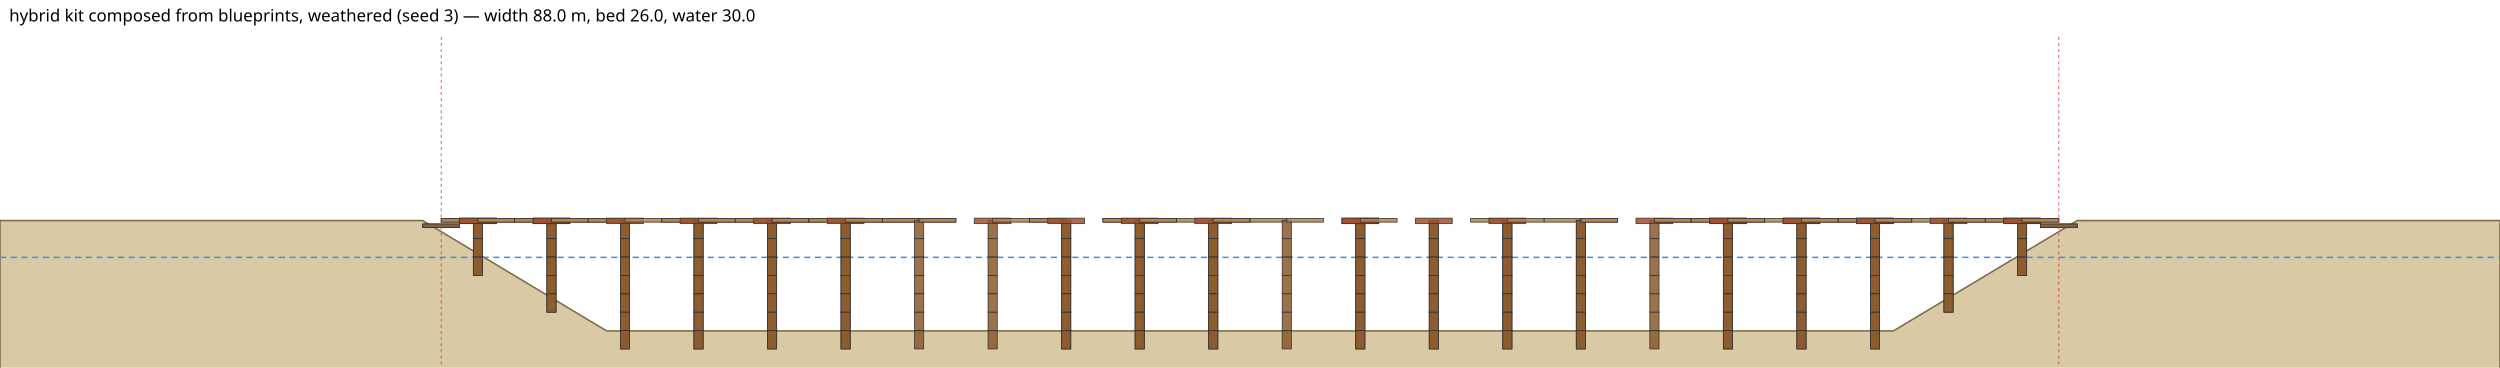
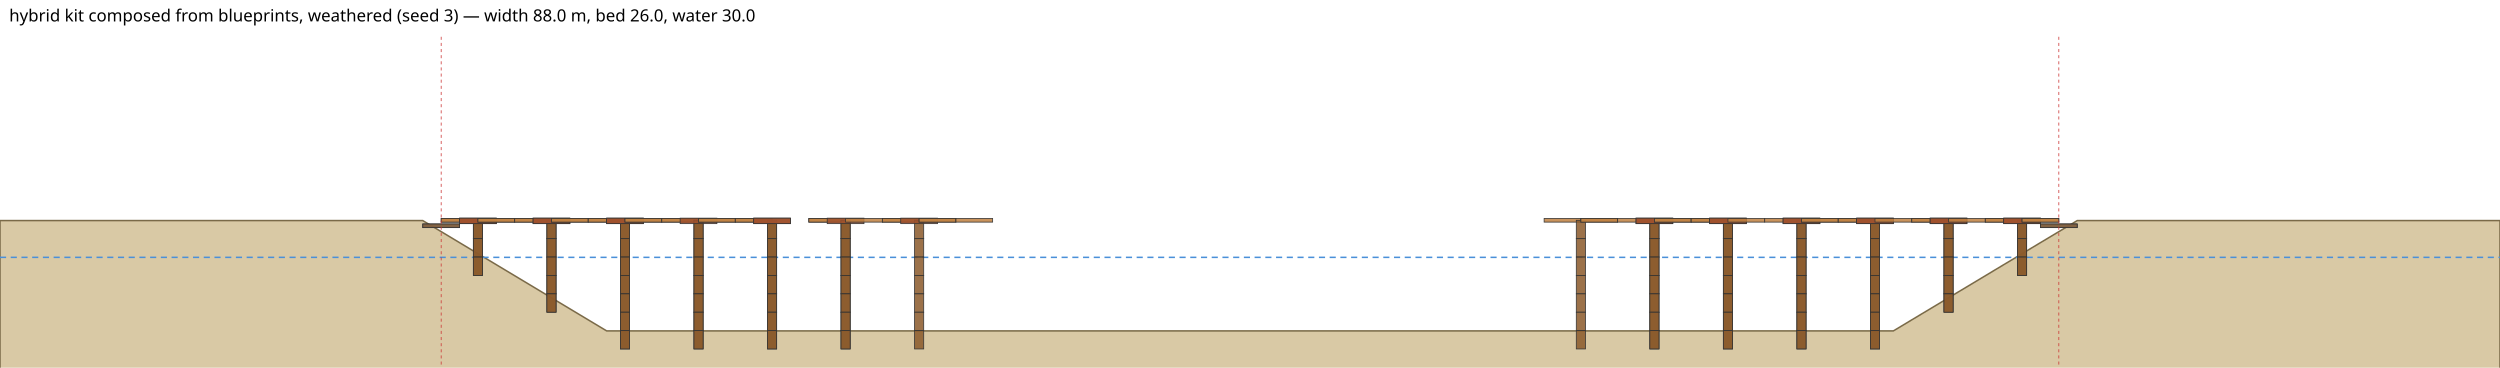
<svg xmlns="http://www.w3.org/2000/svg" width="1632.0" height="240.0" viewBox="0 0 1632.0 240.0" font-family="sans-serif" font-size="11">
  <rect width="100%" height="100%" fill="white" />
  <text x="6" y="14">hybrid kit composed from blueprints, weathered (seed 3) — width 88.0 m, bed 26.0, water 30.0</text>
  <g transform="translate(0,24)">
    <polyline fill="#d9c9a5" stroke="#7a6a48" points="0.0,216.0 0.0,120.0 6.0,120.0 12.0,120.0 18.0,120.0 24.0,120.0 30.0,120.0 36.0,120.0 42.0,120.0 48.0,120.0 54.0,120.0 60.0,120.0 66.0,120.0 72.0,120.0 78.0,120.0 84.0,120.0 90.0,120.0 96.0,120.0 102.0,120.0 108.0,120.0 114.0,120.0 120.0,120.0 126.0,120.0 132.0,120.0 138.0,120.0 144.0,120.0 150.0,120.0 156.0,120.0 162.0,120.0 168.0,120.0 174.0,120.0 180.0,120.0 186.0,120.0 192.0,120.0 198.0,120.0 204.0,120.0 210.0,120.0 216.0,120.0 222.0,120.0 228.0,120.0 234.0,120.0 240.0,120.0 246.0,120.0 252.0,120.0 258.0,120.0 264.0,120.0 270.0,120.0 276.0,120.0 282.0,123.6 288.0,127.2 294.0,130.8 300.0,134.4 306.0,138.0 312.0,141.6 318.0,145.2 324.0,148.8 330.0,152.4 336.0,156.0 342.0,159.6 348.0,163.2 354.0,166.8 360.0,170.4 366.0,174.0 372.0,177.6 378.0,181.2 384.0,184.8 390.0,188.4 396.0,192.0 402.0,192.0 408.0,192.0 414.0,192.0 420.0,192.0 426.0,192.0 432.0,192.0 438.0,192.0 444.0,192.0 450.0,192.0 456.0,192.0 462.0,192.0 468.0,192.0 474.0,192.0 480.0,192.0 486.0,192.0 492.0,192.0 498.0,192.0 504.0,192.0 510.0,192.0 516.0,192.0 522.0,192.0 528.0,192.0 534.0,192.0 540.0,192.0 546.0,192.0 552.0,192.0 558.0,192.0 564.0,192.0 570.0,192.0 576.0,192.0 582.0,192.0 588.0,192.0 594.0,192.0 600.0,192.0 606.0,192.0 612.0,192.0 618.0,192.0 624.0,192.0 630.0,192.0 636.0,192.0 642.0,192.0 648.0,192.0 654.0,192.0 660.0,192.0 666.0,192.0 672.0,192.0 678.0,192.0 684.0,192.0 690.0,192.0 696.0,192.0 702.0,192.0 708.0,192.0 714.0,192.0 720.0,192.0 726.0,192.0 732.0,192.0 738.0,192.0 744.0,192.0 750.0,192.0 756.0,192.0 762.0,192.0 768.0,192.0 774.0,192.0 780.0,192.0 786.0,192.0 792.0,192.0 798.0,192.0 804.0,192.0 810.0,192.0 816.0,192.0 822.0,192.0 828.0,192.0 834.0,192.0 840.0,192.0 846.0,192.0 852.0,192.0 858.0,192.0 864.0,192.0 870.0,192.0 876.0,192.0 882.0,192.0 888.0,192.0 894.0,192.0 900.0,192.0 906.0,192.0 912.0,192.0 918.0,192.0 924.0,192.0 930.0,192.0 936.0,192.0 942.0,192.0 948.0,192.0 954.0,192.0 960.0,192.0 966.0,192.0 972.0,192.0 978.0,192.0 984.0,192.0 990.0,192.0 996.0,192.0 1002.0,192.0 1008.0,192.0 1014.0,192.0 1020.0,192.0 1026.0,192.0 1032.0,192.0 1038.0,192.0 1044.0,192.0 1050.0,192.0 1056.0,192.0 1062.0,192.0 1068.0,192.0 1074.0,192.0 1080.0,192.0 1086.0,192.0 1092.0,192.0 1098.0,192.0 1104.0,192.0 1110.0,192.0 1116.0,192.0 1122.0,192.0 1128.0,192.0 1134.0,192.0 1140.0,192.0 1146.0,192.0 1152.0,192.0 1158.0,192.0 1164.0,192.0 1170.0,192.0 1176.0,192.0 1182.0,192.0 1188.0,192.0 1194.0,192.0 1200.0,192.0 1206.0,192.0 1212.0,192.0 1218.0,192.0 1224.0,192.0 1230.0,192.0 1236.0,192.0 1242.0,188.4 1248.0,184.8 1254.0,181.2 1260.0,177.6 1266.0,174.0 1272.0,170.4 1278.0,166.8 1284.0,163.2 1290.0,159.6 1296.0,156.0 1302.0,152.4 1308.0,148.8 1314.0,145.2 1320.0,141.6 1326.0,138.0 1332.0,134.4 1338.0,130.8 1344.0,127.2 1350.0,123.6 1356.0,120.0 1362.0,120.0 1368.0,120.0 1374.0,120.0 1380.0,120.0 1386.0,120.0 1392.0,120.0 1398.0,120.0 1404.0,120.0 1410.0,120.0 1416.0,120.0 1422.0,120.0 1428.0,120.0 1434.0,120.0 1440.0,120.0 1446.0,120.0 1452.0,120.0 1458.0,120.0 1464.0,120.0 1470.0,120.0 1476.0,120.0 1482.0,120.0 1488.0,120.0 1494.0,120.0 1500.0,120.0 1506.0,120.0 1512.0,120.0 1518.0,120.0 1524.0,120.0 1530.0,120.0 1536.0,120.0 1542.0,120.0 1548.0,120.0 1554.0,120.0 1560.0,120.0 1566.0,120.0 1572.0,120.0 1578.0,120.0 1584.0,120.0 1590.0,120.0 1596.0,120.0 1602.0,120.0 1608.0,120.0 1614.0,120.0 1620.0,120.0 1626.0,120.0 1632.0,120.0 1632.0,216.0" />
    <line x1="0" y1="144.0" x2="1632.0" y2="144.0" stroke="#4a90d9" stroke-dasharray="4 3" />
    <rect x="276.0" y="122.2" width="24.0" height="2.4" fill="#806040" fill-opacity="0.85" stroke="#333" stroke-width="0.5" />
    <rect x="276.0" y="122.2" width="24.0" height="2.4" fill="#806040" fill-opacity="0.85" stroke="#333" stroke-width="0.5" />
    <rect x="288.0" y="118.6" width="24.0" height="2.4" fill="#c08040" fill-opacity="0.85" stroke="#333" stroke-width="0.5" />
    <rect x="288.0" y="118.6" width="24.0" height="2.4" fill="#c08040" fill-opacity="0.85" stroke="#333" stroke-width="0.5" />
    <rect x="309.0" y="119.8" width="6.0" height="12.0" fill="#8b5a2b" fill-opacity="0.85" stroke="#333" stroke-width="0.5" />
    <rect x="309.0" y="131.8" width="6.0" height="12.0" fill="#8b5a2b" fill-opacity="0.85" stroke="#333" stroke-width="0.5" />
    <rect x="309.0" y="143.8" width="6.0" height="12.0" fill="#8b5a2b" fill-opacity="0.85" stroke="#333" stroke-width="0.5" />
    <rect x="309.0" y="119.8" width="6.0" height="12.0" fill="#8b5a2b" fill-opacity="0.85" stroke="#333" stroke-width="0.5" />
    <rect x="309.0" y="131.8" width="6.0" height="12.0" fill="#8b5a2b" fill-opacity="0.85" stroke="#333" stroke-width="0.5" />
    <rect x="309.0" y="143.8" width="6.0" height="12.0" fill="#8b5a2b" fill-opacity="0.85" stroke="#333" stroke-width="0.5" />
    <rect x="300.0" y="118.4" width="24.0" height="3.6" fill="#a0522d" fill-opacity="0.85" stroke="#333" stroke-width="0.5" />
    <rect x="300.0" y="118.4" width="24.0" height="3.6" fill="#a0522d" fill-opacity="0.85" stroke="#333" stroke-width="0.5" />
    <rect x="312.0" y="118.6" width="24.0" height="2.4" fill="#c08040" fill-opacity="0.85" stroke="#333" stroke-width="0.5" />
    <rect x="312.0" y="118.6" width="24.0" height="2.4" fill="#c08040" fill-opacity="0.85" stroke="#333" stroke-width="0.5" />
    <rect x="336.0" y="118.6" width="24.0" height="2.4" fill="#c08040" fill-opacity="0.85" stroke="#333" stroke-width="0.5" />
    <rect x="336.0" y="118.6" width="24.0" height="2.4" fill="#c08040" fill-opacity="0.85" stroke="#333" stroke-width="0.5" />
    <rect x="357.0" y="119.8" width="6.0" height="12.0" fill="#8b5a2b" fill-opacity="0.85" stroke="#333" stroke-width="0.5" />
    <rect x="357.0" y="131.8" width="6.0" height="12.0" fill="#8b5a2b" fill-opacity="0.85" stroke="#333" stroke-width="0.5" />
    <rect x="357.0" y="143.8" width="6.0" height="12.0" fill="#8b5a2b" fill-opacity="0.85" stroke="#333" stroke-width="0.5" />
    <rect x="357.0" y="155.8" width="6.0" height="12.0" fill="#8b5a2b" fill-opacity="0.85" stroke="#333" stroke-width="0.5" />
    <rect x="357.0" y="167.8" width="6.0" height="12.0" fill="#8b5a2b" fill-opacity="0.85" stroke="#333" stroke-width="0.5" />
    <rect x="357.0" y="119.8" width="6.0" height="12.0" fill="#8b5a2b" fill-opacity="0.85" stroke="#333" stroke-width="0.5" />
    <rect x="357.0" y="131.8" width="6.0" height="12.0" fill="#8b5a2b" fill-opacity="0.85" stroke="#333" stroke-width="0.5" />
    <rect x="357.0" y="143.8" width="6.0" height="12.0" fill="#8b5a2b" fill-opacity="0.85" stroke="#333" stroke-width="0.5" />
    <rect x="357.0" y="155.8" width="6.0" height="12.0" fill="#8b5a2b" fill-opacity="0.85" stroke="#333" stroke-width="0.5" />
    <rect x="357.0" y="167.8" width="6.0" height="12.0" fill="#8b5a2b" fill-opacity="0.85" stroke="#333" stroke-width="0.5" />
    <rect x="348.0" y="118.4" width="24.0" height="3.6" fill="#a0522d" fill-opacity="0.85" stroke="#333" stroke-width="0.5" />
    <rect x="348.0" y="118.4" width="24.0" height="3.6" fill="#a0522d" fill-opacity="0.85" stroke="#333" stroke-width="0.5" />
    <rect x="360.0" y="118.6" width="24.0" height="2.4" fill="#c08040" fill-opacity="0.85" stroke="#333" stroke-width="0.5" />
    <rect x="360.0" y="118.6" width="24.0" height="2.4" fill="#c08040" fill-opacity="0.85" stroke="#333" stroke-width="0.5" />
    <rect x="384.0" y="118.6" width="24.0" height="2.4" fill="#c08040" fill-opacity="0.85" stroke="#333" stroke-width="0.5" />
    <rect x="384.0" y="118.6" width="24.0" height="2.4" fill="#c08040" fill-opacity="0.85" stroke="#333" stroke-width="0.5" />
    <rect x="405.0" y="119.8" width="6.0" height="12.0" fill="#8b5a2b" fill-opacity="0.85" stroke="#333" stroke-width="0.5" />
    <rect x="405.0" y="131.8" width="6.0" height="12.0" fill="#8b5a2b" fill-opacity="0.85" stroke="#333" stroke-width="0.5" />
    <rect x="405.0" y="143.8" width="6.0" height="12.0" fill="#8b5a2b" fill-opacity="0.85" stroke="#333" stroke-width="0.5" />
    <rect x="405.0" y="155.8" width="6.0" height="12.0" fill="#8b5a2b" fill-opacity="0.85" stroke="#333" stroke-width="0.5" />
    <rect x="405.0" y="167.8" width="6.0" height="12.0" fill="#8b5a2b" fill-opacity="0.85" stroke="#333" stroke-width="0.5" />
    <rect x="405.0" y="179.8" width="6.0" height="12.0" fill="#8b5a2b" fill-opacity="0.85" stroke="#333" stroke-width="0.5" />
    <rect x="405.0" y="191.8" width="6.0" height="12.0" fill="#8b5a2b" fill-opacity="0.85" stroke="#333" stroke-width="0.5" />
    <rect x="405.0" y="119.8" width="6.0" height="12.0" fill="#8b5a2b" fill-opacity="0.85" stroke="#333" stroke-width="0.5" />
    <rect x="405.0" y="131.8" width="6.0" height="12.0" fill="#8b5a2b" fill-opacity="0.85" stroke="#333" stroke-width="0.5" />
    <rect x="405.0" y="143.8" width="6.0" height="12.0" fill="#8b5a2b" fill-opacity="0.85" stroke="#333" stroke-width="0.5" />
    <rect x="405.0" y="155.8" width="6.0" height="12.0" fill="#8b5a2b" fill-opacity="0.85" stroke="#333" stroke-width="0.5" />
    <rect x="405.0" y="167.8" width="6.0" height="12.0" fill="#8b5a2b" fill-opacity="0.85" stroke="#333" stroke-width="0.5" />
    <rect x="405.0" y="179.8" width="6.0" height="12.0" fill="#8b5a2b" fill-opacity="0.85" stroke="#333" stroke-width="0.5" />
    <rect x="405.0" y="191.8" width="6.0" height="12.0" fill="#8b5a2b" fill-opacity="0.85" stroke="#333" stroke-width="0.5" />
    <rect x="396.0" y="118.4" width="24.0" height="3.6" fill="#a0522d" fill-opacity="0.85" stroke="#333" stroke-width="0.5" />
+     <rect x="396.0" y="118.4" width="24.0" height="3.6" fill="#a0522d" fill-opacity="0.85" stroke="#333" stroke-width="0.5" />
+     <rect x="408.0" y="118.6" width="24.0" height="2.4" fill="#c08040" fill-opacity="0.85" stroke="#333" stroke-width="0.5" />
    <rect x="408.0" y="118.6" width="24.0" height="2.4" fill="#c08040" fill-opacity="0.85" stroke="#333" stroke-width="0.5" />
    <rect x="432.0" y="118.6" width="24.0" height="2.4" fill="#c08040" fill-opacity="0.85" stroke="#333" stroke-width="0.5" />
    <rect x="432.0" y="118.6" width="24.0" height="2.4" fill="#c08040" fill-opacity="0.85" stroke="#333" stroke-width="0.5" />
    <rect x="453.0" y="119.8" width="6.0" height="12.0" fill="#8b5a2b" fill-opacity="0.85" stroke="#333" stroke-width="0.5" />
    <rect x="453.0" y="131.8" width="6.0" height="12.0" fill="#8b5a2b" fill-opacity="0.85" stroke="#333" stroke-width="0.5" />
    <rect x="453.0" y="143.8" width="6.0" height="12.0" fill="#8b5a2b" fill-opacity="0.85" stroke="#333" stroke-width="0.5" />
    <rect x="453.0" y="155.8" width="6.0" height="12.0" fill="#8b5a2b" fill-opacity="0.85" stroke="#333" stroke-width="0.5" />
    <rect x="453.0" y="167.8" width="6.0" height="12.0" fill="#8b5a2b" fill-opacity="0.85" stroke="#333" stroke-width="0.5" />
    <rect x="453.0" y="179.8" width="6.0" height="12.0" fill="#8b5a2b" fill-opacity="0.85" stroke="#333" stroke-width="0.5" />
    <rect x="453.0" y="191.8" width="6.0" height="12.0" fill="#8b5a2b" fill-opacity="0.85" stroke="#333" stroke-width="0.5" />
    <rect x="453.0" y="119.8" width="6.0" height="12.0" fill="#8b5a2b" fill-opacity="0.85" stroke="#333" stroke-width="0.5" />
    <rect x="453.0" y="131.8" width="6.0" height="12.0" fill="#8b5a2b" fill-opacity="0.85" stroke="#333" stroke-width="0.5" />
    <rect x="453.0" y="143.8" width="6.0" height="12.0" fill="#8b5a2b" fill-opacity="0.85" stroke="#333" stroke-width="0.5" />
    <rect x="453.0" y="155.8" width="6.0" height="12.0" fill="#8b5a2b" fill-opacity="0.85" stroke="#333" stroke-width="0.5" />
    <rect x="453.0" y="167.8" width="6.0" height="12.0" fill="#8b5a2b" fill-opacity="0.85" stroke="#333" stroke-width="0.5" />
    <rect x="453.0" y="179.8" width="6.0" height="12.0" fill="#8b5a2b" fill-opacity="0.85" stroke="#333" stroke-width="0.5" />
    <rect x="453.0" y="191.8" width="6.0" height="12.0" fill="#8b5a2b" fill-opacity="0.85" stroke="#333" stroke-width="0.5" />
    <rect x="444.0" y="118.4" width="24.0" height="3.6" fill="#a0522d" fill-opacity="0.85" stroke="#333" stroke-width="0.5" />
    <rect x="456.0" y="118.6" width="24.0" height="2.4" fill="#c08040" fill-opacity="0.85" stroke="#333" stroke-width="0.5" />
    <rect x="456.0" y="118.6" width="24.0" height="2.4" fill="#c08040" fill-opacity="0.85" stroke="#333" stroke-width="0.5" />
    <rect x="480.0" y="118.6" width="24.0" height="2.4" fill="#c08040" fill-opacity="0.85" stroke="#333" stroke-width="0.5" />
    <rect x="480.0" y="118.6" width="24.0" height="2.4" fill="#c08040" fill-opacity="0.85" stroke="#333" stroke-width="0.5" />
    <rect x="501.0" y="119.8" width="6.0" height="12.0" fill="#8b5a2b" fill-opacity="0.85" stroke="#333" stroke-width="0.5" />
    <rect x="501.0" y="131.8" width="6.0" height="12.0" fill="#8b5a2b" fill-opacity="0.85" stroke="#333" stroke-width="0.5" />
    <rect x="501.0" y="143.8" width="6.0" height="12.0" fill="#8b5a2b" fill-opacity="0.85" stroke="#333" stroke-width="0.5" />
    <rect x="501.0" y="155.8" width="6.0" height="12.0" fill="#8b5a2b" fill-opacity="0.85" stroke="#333" stroke-width="0.5" />
    <rect x="501.0" y="167.8" width="6.0" height="12.0" fill="#8b5a2b" fill-opacity="0.85" stroke="#333" stroke-width="0.5" />
    <rect x="501.0" y="179.8" width="6.0" height="12.0" fill="#8b5a2b" fill-opacity="0.85" stroke="#333" stroke-width="0.5" />
    <rect x="501.0" y="191.8" width="6.0" height="12.0" fill="#8b5a2b" fill-opacity="0.85" stroke="#333" stroke-width="0.5" />
    <rect x="501.0" y="119.8" width="6.0" height="12.0" fill="#8b5a2b" fill-opacity="0.85" stroke="#333" stroke-width="0.5" />
    <rect x="501.0" y="131.8" width="6.0" height="12.0" fill="#8b5a2b" fill-opacity="0.85" stroke="#333" stroke-width="0.5" />
    <rect x="501.0" y="143.8" width="6.0" height="12.0" fill="#8b5a2b" fill-opacity="0.85" stroke="#333" stroke-width="0.5" />
    <rect x="501.0" y="155.8" width="6.0" height="12.0" fill="#8b5a2b" fill-opacity="0.85" stroke="#333" stroke-width="0.5" />
    <rect x="501.0" y="167.8" width="6.0" height="12.0" fill="#8b5a2b" fill-opacity="0.85" stroke="#333" stroke-width="0.5" />
    <rect x="501.0" y="179.8" width="6.0" height="12.0" fill="#8b5a2b" fill-opacity="0.85" stroke="#333" stroke-width="0.5" />
    <rect x="501.0" y="191.8" width="6.0" height="12.0" fill="#8b5a2b" fill-opacity="0.85" stroke="#333" stroke-width="0.5" />
    <rect x="492.0" y="118.4" width="24.0" height="3.6" fill="#a0522d" fill-opacity="0.85" stroke="#333" stroke-width="0.5" />
-     <rect x="504.0" y="118.6" width="24.0" height="2.4" fill="#c08040" fill-opacity="0.85" stroke="#333" stroke-width="0.5" />
-     <rect x="504.0" y="118.6" width="24.0" height="2.4" fill="#c08040" fill-opacity="0.85" stroke="#333" stroke-width="0.5" />
+     <rect x="492.0" y="118.4" width="24.0" height="3.6" fill="#a0522d" fill-opacity="0.85" stroke="#333" stroke-width="0.5" />
    <rect x="528.0" y="118.6" width="24.0" height="2.4" fill="#c08040" fill-opacity="0.85" stroke="#333" stroke-width="0.5" />
    <rect x="528.0" y="118.6" width="24.0" height="2.4" fill="#c08040" fill-opacity="0.85" stroke="#333" stroke-width="0.5" />
    <rect x="549.0" y="119.8" width="6.0" height="12.0" fill="#8b5a2b" fill-opacity="0.85" stroke="#333" stroke-width="0.5" />
    <rect x="549.0" y="131.8" width="6.0" height="12.0" fill="#8b5a2b" fill-opacity="0.85" stroke="#333" stroke-width="0.5" />
    <rect x="549.0" y="143.8" width="6.0" height="12.0" fill="#8b5a2b" fill-opacity="0.85" stroke="#333" stroke-width="0.5" />
    <rect x="549.0" y="155.8" width="6.0" height="12.0" fill="#8b5a2b" fill-opacity="0.85" stroke="#333" stroke-width="0.5" />
    <rect x="549.0" y="167.8" width="6.0" height="12.0" fill="#8b5a2b" fill-opacity="0.85" stroke="#333" stroke-width="0.5" />
    <rect x="549.0" y="179.8" width="6.0" height="12.0" fill="#8b5a2b" fill-opacity="0.85" stroke="#333" stroke-width="0.5" />
    <rect x="549.0" y="191.8" width="6.0" height="12.0" fill="#8b5a2b" fill-opacity="0.85" stroke="#333" stroke-width="0.5" />
    <rect x="549.0" y="119.8" width="6.0" height="12.0" fill="#8b5a2b" fill-opacity="0.85" stroke="#333" stroke-width="0.5" />
    <rect x="549.0" y="131.8" width="6.0" height="12.0" fill="#8b5a2b" fill-opacity="0.85" stroke="#333" stroke-width="0.5" />
    <rect x="549.0" y="143.8" width="6.0" height="12.0" fill="#8b5a2b" fill-opacity="0.85" stroke="#333" stroke-width="0.5" />
    <rect x="549.0" y="155.8" width="6.0" height="12.0" fill="#8b5a2b" fill-opacity="0.85" stroke="#333" stroke-width="0.5" />
    <rect x="549.0" y="167.8" width="6.0" height="12.0" fill="#8b5a2b" fill-opacity="0.85" stroke="#333" stroke-width="0.5" />
    <rect x="549.0" y="179.8" width="6.0" height="12.0" fill="#8b5a2b" fill-opacity="0.85" stroke="#333" stroke-width="0.5" />
    <rect x="549.0" y="191.8" width="6.0" height="12.0" fill="#8b5a2b" fill-opacity="0.85" stroke="#333" stroke-width="0.5" />
    <rect x="540.0" y="118.4" width="24.0" height="3.6" fill="#a0522d" fill-opacity="0.85" stroke="#333" stroke-width="0.5" />
    <rect x="552.0" y="118.6" width="24.0" height="2.4" fill="#c08040" fill-opacity="0.85" stroke="#333" stroke-width="0.5" />
-     <rect x="552.0" y="118.6" width="24.0" height="2.4" fill="#c08040" fill-opacity="0.85" stroke="#333" stroke-width="0.5" />
    <rect x="576.0" y="118.6" width="24.0" height="2.4" fill="#c08040" fill-opacity="0.85" stroke="#333" stroke-width="0.5" />
    <rect x="576.0" y="118.6" width="24.0" height="2.4" fill="#c08040" fill-opacity="0.85" stroke="#333" stroke-width="0.5" />
    <rect x="597.0" y="119.8" width="6.0" height="12.0" fill="#8b5a2b" fill-opacity="0.85" stroke="#333" stroke-width="0.5" />
    <rect x="597.0" y="131.8" width="6.0" height="12.0" fill="#8b5a2b" fill-opacity="0.85" stroke="#333" stroke-width="0.5" />
    <rect x="597.0" y="143.8" width="6.0" height="12.0" fill="#8b5a2b" fill-opacity="0.85" stroke="#333" stroke-width="0.5" />
    <rect x="597.0" y="155.8" width="6.0" height="12.0" fill="#8b5a2b" fill-opacity="0.85" stroke="#333" stroke-width="0.5" />
    <rect x="597.0" y="167.8" width="6.0" height="12.0" fill="#8b5a2b" fill-opacity="0.85" stroke="#333" stroke-width="0.5" />
    <rect x="597.0" y="179.8" width="6.0" height="12.0" fill="#8b5a2b" fill-opacity="0.85" stroke="#333" stroke-width="0.5" />
    <rect x="597.0" y="191.8" width="6.0" height="12.0" fill="#8b5a2b" fill-opacity="0.85" stroke="#333" stroke-width="0.5" />
+     <rect x="588.0" y="118.4" width="24.0" height="3.6" fill="#a0522d" fill-opacity="0.85" stroke="#333" stroke-width="0.5" />
    <rect x="600.0" y="118.6" width="24.0" height="2.4" fill="#c08040" fill-opacity="0.85" stroke="#333" stroke-width="0.5" />
    <rect x="600.0" y="118.6" width="24.0" height="2.4" fill="#c08040" fill-opacity="0.85" stroke="#333" stroke-width="0.5" />
-     <rect x="645.0" y="119.8" width="6.0" height="12.0" fill="#8b5a2b" fill-opacity="0.85" stroke="#333" stroke-width="0.5" />
-     <rect x="645.0" y="131.8" width="6.0" height="12.0" fill="#8b5a2b" fill-opacity="0.85" stroke="#333" stroke-width="0.5" />
-     <rect x="645.0" y="143.8" width="6.0" height="12.0" fill="#8b5a2b" fill-opacity="0.85" stroke="#333" stroke-width="0.5" />
-     <rect x="645.0" y="155.8" width="6.0" height="12.0" fill="#8b5a2b" fill-opacity="0.85" stroke="#333" stroke-width="0.5" />
-     <rect x="645.0" y="167.8" width="6.0" height="12.0" fill="#8b5a2b" fill-opacity="0.85" stroke="#333" stroke-width="0.5" />
-     <rect x="645.0" y="179.8" width="6.0" height="12.0" fill="#8b5a2b" fill-opacity="0.85" stroke="#333" stroke-width="0.5" />
-     <rect x="645.0" y="191.8" width="6.0" height="12.0" fill="#8b5a2b" fill-opacity="0.85" stroke="#333" stroke-width="0.5" />
-     <rect x="636.0" y="118.4" width="24.0" height="3.6" fill="#a0522d" fill-opacity="0.85" stroke="#333" stroke-width="0.5" />
-     <rect x="648.0" y="118.6" width="24.0" height="2.4" fill="#c08040" fill-opacity="0.85" stroke="#333" stroke-width="0.5" />
-     <rect x="672.0" y="118.6" width="24.0" height="2.4" fill="#c08040" fill-opacity="0.85" stroke="#333" stroke-width="0.5" />
-     <rect x="672.0" y="118.6" width="24.0" height="2.4" fill="#c08040" fill-opacity="0.85" stroke="#333" stroke-width="0.5" />
-     <rect x="693.0" y="119.8" width="6.0" height="12.0" fill="#8b5a2b" fill-opacity="0.85" stroke="#333" stroke-width="0.5" />
-     <rect x="693.0" y="131.8" width="6.0" height="12.0" fill="#8b5a2b" fill-opacity="0.85" stroke="#333" stroke-width="0.5" />
-     <rect x="693.0" y="143.8" width="6.0" height="12.0" fill="#8b5a2b" fill-opacity="0.85" stroke="#333" stroke-width="0.5" />
-     <rect x="693.0" y="155.8" width="6.0" height="12.0" fill="#8b5a2b" fill-opacity="0.85" stroke="#333" stroke-width="0.5" />
-     <rect x="693.0" y="167.8" width="6.0" height="12.0" fill="#8b5a2b" fill-opacity="0.85" stroke="#333" stroke-width="0.5" />
-     <rect x="693.0" y="179.8" width="6.0" height="12.0" fill="#8b5a2b" fill-opacity="0.85" stroke="#333" stroke-width="0.5" />
-     <rect x="693.0" y="191.8" width="6.0" height="12.0" fill="#8b5a2b" fill-opacity="0.85" stroke="#333" stroke-width="0.5" />
-     <rect x="693.0" y="119.8" width="6.0" height="12.0" fill="#8b5a2b" fill-opacity="0.85" stroke="#333" stroke-width="0.5" />
-     <rect x="693.0" y="131.8" width="6.0" height="12.0" fill="#8b5a2b" fill-opacity="0.85" stroke="#333" stroke-width="0.5" />
-     <rect x="693.0" y="143.8" width="6.0" height="12.0" fill="#8b5a2b" fill-opacity="0.85" stroke="#333" stroke-width="0.5" />
-     <rect x="693.0" y="155.8" width="6.0" height="12.0" fill="#8b5a2b" fill-opacity="0.85" stroke="#333" stroke-width="0.5" />
-     <rect x="693.0" y="167.8" width="6.0" height="12.0" fill="#8b5a2b" fill-opacity="0.85" stroke="#333" stroke-width="0.5" />
-     <rect x="693.0" y="179.8" width="6.0" height="12.0" fill="#8b5a2b" fill-opacity="0.85" stroke="#333" stroke-width="0.5" />
-     <rect x="693.0" y="191.8" width="6.0" height="12.0" fill="#8b5a2b" fill-opacity="0.85" stroke="#333" stroke-width="0.5" />
-     <rect x="684.0" y="118.4" width="24.0" height="3.6" fill="#a0522d" fill-opacity="0.85" stroke="#333" stroke-width="0.5" />
-     <rect x="720.0" y="118.6" width="24.0" height="2.4" fill="#c08040" fill-opacity="0.85" stroke="#333" stroke-width="0.5" />
-     <rect x="720.0" y="118.6" width="24.0" height="2.4" fill="#c08040" fill-opacity="0.85" stroke="#333" stroke-width="0.5" />
-     <rect x="741.0" y="119.8" width="6.0" height="12.0" fill="#8b5a2b" fill-opacity="0.85" stroke="#333" stroke-width="0.5" />
-     <rect x="741.0" y="131.8" width="6.0" height="12.0" fill="#8b5a2b" fill-opacity="0.85" stroke="#333" stroke-width="0.5" />
-     <rect x="741.0" y="143.8" width="6.0" height="12.0" fill="#8b5a2b" fill-opacity="0.85" stroke="#333" stroke-width="0.5" />
-     <rect x="741.0" y="155.8" width="6.0" height="12.0" fill="#8b5a2b" fill-opacity="0.85" stroke="#333" stroke-width="0.5" />
-     <rect x="741.0" y="167.8" width="6.0" height="12.0" fill="#8b5a2b" fill-opacity="0.85" stroke="#333" stroke-width="0.5" />
-     <rect x="741.0" y="179.8" width="6.0" height="12.0" fill="#8b5a2b" fill-opacity="0.85" stroke="#333" stroke-width="0.5" />
-     <rect x="741.0" y="191.8" width="6.0" height="12.0" fill="#8b5a2b" fill-opacity="0.85" stroke="#333" stroke-width="0.5" />
-     <rect x="741.0" y="119.8" width="6.0" height="12.0" fill="#8b5a2b" fill-opacity="0.85" stroke="#333" stroke-width="0.5" />
-     <rect x="741.0" y="131.8" width="6.0" height="12.0" fill="#8b5a2b" fill-opacity="0.85" stroke="#333" stroke-width="0.5" />
-     <rect x="741.0" y="143.8" width="6.0" height="12.0" fill="#8b5a2b" fill-opacity="0.85" stroke="#333" stroke-width="0.5" />
-     <rect x="741.0" y="155.8" width="6.0" height="12.0" fill="#8b5a2b" fill-opacity="0.85" stroke="#333" stroke-width="0.5" />
-     <rect x="741.0" y="167.8" width="6.0" height="12.0" fill="#8b5a2b" fill-opacity="0.85" stroke="#333" stroke-width="0.5" />
-     <rect x="741.0" y="179.8" width="6.0" height="12.0" fill="#8b5a2b" fill-opacity="0.85" stroke="#333" stroke-width="0.5" />
-     <rect x="741.0" y="191.8" width="6.0" height="12.0" fill="#8b5a2b" fill-opacity="0.85" stroke="#333" stroke-width="0.5" />
-     <rect x="732.0" y="118.4" width="24.0" height="3.6" fill="#a0522d" fill-opacity="0.85" stroke="#333" stroke-width="0.5" />
-     <rect x="744.0" y="118.6" width="24.0" height="2.4" fill="#c08040" fill-opacity="0.85" stroke="#333" stroke-width="0.5" />
-     <rect x="744.0" y="118.6" width="24.0" height="2.4" fill="#c08040" fill-opacity="0.85" stroke="#333" stroke-width="0.5" />
-     <rect x="768.0" y="118.6" width="24.0" height="2.4" fill="#c08040" fill-opacity="0.85" stroke="#333" stroke-width="0.5" />
-     <rect x="789.0" y="119.8" width="6.0" height="12.0" fill="#8b5a2b" fill-opacity="0.85" stroke="#333" stroke-width="0.5" />
-     <rect x="789.0" y="131.8" width="6.0" height="12.0" fill="#8b5a2b" fill-opacity="0.85" stroke="#333" stroke-width="0.5" />
-     <rect x="789.0" y="143.8" width="6.0" height="12.0" fill="#8b5a2b" fill-opacity="0.85" stroke="#333" stroke-width="0.5" />
-     <rect x="789.0" y="155.8" width="6.0" height="12.0" fill="#8b5a2b" fill-opacity="0.85" stroke="#333" stroke-width="0.5" />
-     <rect x="789.0" y="167.8" width="6.0" height="12.0" fill="#8b5a2b" fill-opacity="0.85" stroke="#333" stroke-width="0.5" />
-     <rect x="789.0" y="179.8" width="6.0" height="12.0" fill="#8b5a2b" fill-opacity="0.85" stroke="#333" stroke-width="0.5" />
-     <rect x="789.0" y="191.8" width="6.0" height="12.0" fill="#8b5a2b" fill-opacity="0.85" stroke="#333" stroke-width="0.5" />
-     <rect x="789.0" y="119.8" width="6.0" height="12.0" fill="#8b5a2b" fill-opacity="0.85" stroke="#333" stroke-width="0.5" />
-     <rect x="789.0" y="131.8" width="6.0" height="12.0" fill="#8b5a2b" fill-opacity="0.85" stroke="#333" stroke-width="0.5" />
-     <rect x="789.0" y="143.8" width="6.0" height="12.0" fill="#8b5a2b" fill-opacity="0.85" stroke="#333" stroke-width="0.5" />
-     <rect x="789.0" y="155.8" width="6.0" height="12.0" fill="#8b5a2b" fill-opacity="0.85" stroke="#333" stroke-width="0.5" />
-     <rect x="789.0" y="167.8" width="6.0" height="12.0" fill="#8b5a2b" fill-opacity="0.85" stroke="#333" stroke-width="0.5" />
-     <rect x="789.0" y="179.8" width="6.0" height="12.0" fill="#8b5a2b" fill-opacity="0.85" stroke="#333" stroke-width="0.5" />
-     <rect x="789.0" y="191.8" width="6.0" height="12.0" fill="#8b5a2b" fill-opacity="0.85" stroke="#333" stroke-width="0.5" />
-     <rect x="780.0" y="118.4" width="24.0" height="3.6" fill="#a0522d" fill-opacity="0.85" stroke="#333" stroke-width="0.5" />
-     <rect x="792.0" y="118.6" width="24.0" height="2.4" fill="#c08040" fill-opacity="0.85" stroke="#333" stroke-width="0.5" />
-     <rect x="792.0" y="118.6" width="24.0" height="2.4" fill="#c08040" fill-opacity="0.85" stroke="#333" stroke-width="0.5" />
-     <rect x="816.0" y="118.6" width="24.0" height="2.4" fill="#c08040" fill-opacity="0.85" stroke="#333" stroke-width="0.5" />
-     <rect x="837.0" y="119.8" width="6.0" height="12.0" fill="#8b5a2b" fill-opacity="0.85" stroke="#333" stroke-width="0.5" />
-     <rect x="837.0" y="131.8" width="6.0" height="12.0" fill="#8b5a2b" fill-opacity="0.85" stroke="#333" stroke-width="0.5" />
-     <rect x="837.0" y="143.8" width="6.0" height="12.0" fill="#8b5a2b" fill-opacity="0.85" stroke="#333" stroke-width="0.5" />
-     <rect x="837.0" y="155.8" width="6.0" height="12.0" fill="#8b5a2b" fill-opacity="0.85" stroke="#333" stroke-width="0.5" />
-     <rect x="837.0" y="167.8" width="6.0" height="12.0" fill="#8b5a2b" fill-opacity="0.85" stroke="#333" stroke-width="0.5" />
-     <rect x="837.0" y="179.8" width="6.0" height="12.0" fill="#8b5a2b" fill-opacity="0.85" stroke="#333" stroke-width="0.5" />
-     <rect x="837.0" y="191.8" width="6.0" height="12.0" fill="#8b5a2b" fill-opacity="0.85" stroke="#333" stroke-width="0.5" />
-     <rect x="840.0" y="118.6" width="24.0" height="2.4" fill="#c08040" fill-opacity="0.85" stroke="#333" stroke-width="0.5" />
-     <rect x="885.0" y="119.8" width="6.0" height="12.0" fill="#8b5a2b" fill-opacity="0.85" stroke="#333" stroke-width="0.5" />
-     <rect x="885.0" y="131.8" width="6.0" height="12.0" fill="#8b5a2b" fill-opacity="0.85" stroke="#333" stroke-width="0.5" />
-     <rect x="885.0" y="143.8" width="6.0" height="12.0" fill="#8b5a2b" fill-opacity="0.85" stroke="#333" stroke-width="0.5" />
-     <rect x="885.0" y="155.8" width="6.0" height="12.0" fill="#8b5a2b" fill-opacity="0.85" stroke="#333" stroke-width="0.5" />
-     <rect x="885.0" y="167.8" width="6.0" height="12.0" fill="#8b5a2b" fill-opacity="0.85" stroke="#333" stroke-width="0.5" />
-     <rect x="885.0" y="179.8" width="6.0" height="12.0" fill="#8b5a2b" fill-opacity="0.85" stroke="#333" stroke-width="0.5" />
-     <rect x="885.0" y="191.8" width="6.0" height="12.0" fill="#8b5a2b" fill-opacity="0.85" stroke="#333" stroke-width="0.5" />
-     <rect x="885.0" y="119.8" width="6.0" height="12.0" fill="#8b5a2b" fill-opacity="0.85" stroke="#333" stroke-width="0.5" />
-     <rect x="885.0" y="131.8" width="6.0" height="12.0" fill="#8b5a2b" fill-opacity="0.85" stroke="#333" stroke-width="0.5" />
-     <rect x="885.0" y="143.8" width="6.0" height="12.0" fill="#8b5a2b" fill-opacity="0.85" stroke="#333" stroke-width="0.5" />
-     <rect x="885.0" y="155.8" width="6.0" height="12.0" fill="#8b5a2b" fill-opacity="0.85" stroke="#333" stroke-width="0.5" />
-     <rect x="885.0" y="167.8" width="6.0" height="12.0" fill="#8b5a2b" fill-opacity="0.85" stroke="#333" stroke-width="0.5" />
-     <rect x="885.0" y="179.8" width="6.0" height="12.0" fill="#8b5a2b" fill-opacity="0.85" stroke="#333" stroke-width="0.5" />
-     <rect x="885.0" y="191.8" width="6.0" height="12.0" fill="#8b5a2b" fill-opacity="0.85" stroke="#333" stroke-width="0.5" />
-     <rect x="876.0" y="118.4" width="24.0" height="3.6" fill="#a0522d" fill-opacity="0.85" stroke="#333" stroke-width="0.5" />
-     <rect x="876.0" y="118.4" width="24.0" height="3.6" fill="#a0522d" fill-opacity="0.85" stroke="#333" stroke-width="0.5" />
-     <rect x="888.0" y="118.6" width="24.0" height="2.4" fill="#c08040" fill-opacity="0.85" stroke="#333" stroke-width="0.5" />
-     <rect x="933.0" y="119.8" width="6.0" height="12.0" fill="#8b5a2b" fill-opacity="0.85" stroke="#333" stroke-width="0.5" />
-     <rect x="933.0" y="131.8" width="6.0" height="12.0" fill="#8b5a2b" fill-opacity="0.85" stroke="#333" stroke-width="0.5" />
-     <rect x="933.0" y="143.8" width="6.0" height="12.0" fill="#8b5a2b" fill-opacity="0.85" stroke="#333" stroke-width="0.5" />
-     <rect x="933.0" y="155.8" width="6.0" height="12.0" fill="#8b5a2b" fill-opacity="0.85" stroke="#333" stroke-width="0.5" />
-     <rect x="933.0" y="167.8" width="6.0" height="12.0" fill="#8b5a2b" fill-opacity="0.85" stroke="#333" stroke-width="0.5" />
-     <rect x="933.0" y="179.8" width="6.0" height="12.0" fill="#8b5a2b" fill-opacity="0.85" stroke="#333" stroke-width="0.5" />
-     <rect x="933.0" y="191.8" width="6.0" height="12.0" fill="#8b5a2b" fill-opacity="0.85" stroke="#333" stroke-width="0.5" />
-     <rect x="933.0" y="119.8" width="6.0" height="12.0" fill="#8b5a2b" fill-opacity="0.85" stroke="#333" stroke-width="0.5" />
-     <rect x="933.0" y="131.8" width="6.0" height="12.0" fill="#8b5a2b" fill-opacity="0.85" stroke="#333" stroke-width="0.5" />
-     <rect x="933.0" y="143.8" width="6.0" height="12.0" fill="#8b5a2b" fill-opacity="0.85" stroke="#333" stroke-width="0.5" />
-     <rect x="933.0" y="155.8" width="6.0" height="12.0" fill="#8b5a2b" fill-opacity="0.85" stroke="#333" stroke-width="0.5" />
-     <rect x="933.0" y="167.8" width="6.0" height="12.0" fill="#8b5a2b" fill-opacity="0.85" stroke="#333" stroke-width="0.5" />
-     <rect x="933.0" y="179.8" width="6.0" height="12.0" fill="#8b5a2b" fill-opacity="0.85" stroke="#333" stroke-width="0.5" />
-     <rect x="933.0" y="191.8" width="6.0" height="12.0" fill="#8b5a2b" fill-opacity="0.85" stroke="#333" stroke-width="0.5" />
-     <rect x="924.0" y="118.4" width="24.0" height="3.6" fill="#a0522d" fill-opacity="0.85" stroke="#333" stroke-width="0.5" />
-     <rect x="960.0" y="118.6" width="24.0" height="2.4" fill="#c08040" fill-opacity="0.85" stroke="#333" stroke-width="0.5" />
-     <rect x="981.0" y="119.8" width="6.0" height="12.0" fill="#8b5a2b" fill-opacity="0.85" stroke="#333" stroke-width="0.5" />
-     <rect x="981.0" y="131.8" width="6.0" height="12.0" fill="#8b5a2b" fill-opacity="0.85" stroke="#333" stroke-width="0.5" />
-     <rect x="981.0" y="143.8" width="6.0" height="12.0" fill="#8b5a2b" fill-opacity="0.85" stroke="#333" stroke-width="0.5" />
-     <rect x="981.0" y="155.8" width="6.0" height="12.0" fill="#8b5a2b" fill-opacity="0.85" stroke="#333" stroke-width="0.5" />
-     <rect x="981.0" y="167.8" width="6.0" height="12.0" fill="#8b5a2b" fill-opacity="0.85" stroke="#333" stroke-width="0.5" />
-     <rect x="981.0" y="179.8" width="6.0" height="12.0" fill="#8b5a2b" fill-opacity="0.85" stroke="#333" stroke-width="0.5" />
-     <rect x="981.0" y="191.8" width="6.0" height="12.0" fill="#8b5a2b" fill-opacity="0.85" stroke="#333" stroke-width="0.5" />
-     <rect x="981.0" y="119.8" width="6.0" height="12.0" fill="#8b5a2b" fill-opacity="0.85" stroke="#333" stroke-width="0.5" />
-     <rect x="981.0" y="131.8" width="6.0" height="12.0" fill="#8b5a2b" fill-opacity="0.85" stroke="#333" stroke-width="0.5" />
-     <rect x="981.0" y="143.8" width="6.0" height="12.0" fill="#8b5a2b" fill-opacity="0.85" stroke="#333" stroke-width="0.5" />
-     <rect x="981.0" y="155.8" width="6.0" height="12.0" fill="#8b5a2b" fill-opacity="0.85" stroke="#333" stroke-width="0.5" />
-     <rect x="981.0" y="167.8" width="6.0" height="12.0" fill="#8b5a2b" fill-opacity="0.85" stroke="#333" stroke-width="0.5" />
-     <rect x="981.0" y="179.8" width="6.0" height="12.0" fill="#8b5a2b" fill-opacity="0.85" stroke="#333" stroke-width="0.5" />
-     <rect x="981.0" y="191.8" width="6.0" height="12.0" fill="#8b5a2b" fill-opacity="0.85" stroke="#333" stroke-width="0.5" />
-     <rect x="972.0" y="118.4" width="24.0" height="3.6" fill="#a0522d" fill-opacity="0.85" stroke="#333" stroke-width="0.5" />
-     <rect x="984.0" y="118.6" width="24.0" height="2.4" fill="#c08040" fill-opacity="0.85" stroke="#333" stroke-width="0.5" />
+     <rect x="624.0" y="118.6" width="24.0" height="2.4" fill="#c08040" fill-opacity="0.85" stroke="#333" stroke-width="0.5" />
    <rect x="1008.0" y="118.6" width="24.0" height="2.4" fill="#c08040" fill-opacity="0.85" stroke="#333" stroke-width="0.5" />
-     <rect x="1029.0" y="119.8" width="6.0" height="12.0" fill="#8b5a2b" fill-opacity="0.85" stroke="#333" stroke-width="0.5" />
-     <rect x="1029.0" y="131.8" width="6.0" height="12.0" fill="#8b5a2b" fill-opacity="0.85" stroke="#333" stroke-width="0.5" />
-     <rect x="1029.0" y="143.8" width="6.0" height="12.0" fill="#8b5a2b" fill-opacity="0.85" stroke="#333" stroke-width="0.5" />
-     <rect x="1029.0" y="155.8" width="6.0" height="12.0" fill="#8b5a2b" fill-opacity="0.85" stroke="#333" stroke-width="0.5" />
-     <rect x="1029.0" y="167.8" width="6.0" height="12.0" fill="#8b5a2b" fill-opacity="0.85" stroke="#333" stroke-width="0.5" />
-     <rect x="1029.0" y="179.8" width="6.0" height="12.0" fill="#8b5a2b" fill-opacity="0.85" stroke="#333" stroke-width="0.5" />
-     <rect x="1029.0" y="191.8" width="6.0" height="12.0" fill="#8b5a2b" fill-opacity="0.85" stroke="#333" stroke-width="0.5" />
    <rect x="1029.0" y="119.8" width="6.0" height="12.0" fill="#8b5a2b" fill-opacity="0.85" stroke="#333" stroke-width="0.5" />
    <rect x="1029.0" y="131.8" width="6.0" height="12.0" fill="#8b5a2b" fill-opacity="0.85" stroke="#333" stroke-width="0.5" />
    <rect x="1029.0" y="143.8" width="6.0" height="12.0" fill="#8b5a2b" fill-opacity="0.85" stroke="#333" stroke-width="0.5" />
    <rect x="1029.0" y="155.8" width="6.0" height="12.0" fill="#8b5a2b" fill-opacity="0.85" stroke="#333" stroke-width="0.5" />
    <rect x="1029.0" y="167.8" width="6.0" height="12.0" fill="#8b5a2b" fill-opacity="0.85" stroke="#333" stroke-width="0.5" />
    <rect x="1029.0" y="179.8" width="6.0" height="12.0" fill="#8b5a2b" fill-opacity="0.85" stroke="#333" stroke-width="0.5" />
    <rect x="1029.0" y="191.8" width="6.0" height="12.0" fill="#8b5a2b" fill-opacity="0.85" stroke="#333" stroke-width="0.5" />
    <rect x="1032.0" y="118.6" width="24.0" height="2.4" fill="#c08040" fill-opacity="0.85" stroke="#333" stroke-width="0.5" />
    <rect x="1032.0" y="118.6" width="24.0" height="2.4" fill="#c08040" fill-opacity="0.85" stroke="#333" stroke-width="0.5" />
+     <rect x="1056.0" y="118.6" width="24.0" height="2.4" fill="#c08040" fill-opacity="0.85" stroke="#333" stroke-width="0.5" />
    <rect x="1077.0" y="119.8" width="6.0" height="12.0" fill="#8b5a2b" fill-opacity="0.85" stroke="#333" stroke-width="0.5" />
    <rect x="1077.0" y="131.8" width="6.0" height="12.0" fill="#8b5a2b" fill-opacity="0.85" stroke="#333" stroke-width="0.5" />
    <rect x="1077.0" y="143.8" width="6.0" height="12.0" fill="#8b5a2b" fill-opacity="0.85" stroke="#333" stroke-width="0.5" />
    <rect x="1077.0" y="155.8" width="6.0" height="12.0" fill="#8b5a2b" fill-opacity="0.85" stroke="#333" stroke-width="0.5" />
    <rect x="1077.0" y="167.8" width="6.0" height="12.0" fill="#8b5a2b" fill-opacity="0.85" stroke="#333" stroke-width="0.5" />
    <rect x="1077.0" y="179.8" width="6.0" height="12.0" fill="#8b5a2b" fill-opacity="0.85" stroke="#333" stroke-width="0.5" />
    <rect x="1077.0" y="191.8" width="6.0" height="12.0" fill="#8b5a2b" fill-opacity="0.85" stroke="#333" stroke-width="0.5" />
+     <rect x="1077.0" y="119.8" width="6.0" height="12.0" fill="#8b5a2b" fill-opacity="0.85" stroke="#333" stroke-width="0.5" />
+     <rect x="1077.0" y="131.8" width="6.0" height="12.0" fill="#8b5a2b" fill-opacity="0.85" stroke="#333" stroke-width="0.5" />
+     <rect x="1077.0" y="143.8" width="6.0" height="12.0" fill="#8b5a2b" fill-opacity="0.85" stroke="#333" stroke-width="0.5" />
+     <rect x="1077.0" y="155.8" width="6.0" height="12.0" fill="#8b5a2b" fill-opacity="0.85" stroke="#333" stroke-width="0.5" />
+     <rect x="1077.0" y="167.8" width="6.0" height="12.0" fill="#8b5a2b" fill-opacity="0.85" stroke="#333" stroke-width="0.5" />
+     <rect x="1077.0" y="179.8" width="6.0" height="12.0" fill="#8b5a2b" fill-opacity="0.85" stroke="#333" stroke-width="0.5" />
+     <rect x="1077.0" y="191.8" width="6.0" height="12.0" fill="#8b5a2b" fill-opacity="0.85" stroke="#333" stroke-width="0.5" />
+     <rect x="1068.0" y="118.4" width="24.0" height="3.6" fill="#a0522d" fill-opacity="0.85" stroke="#333" stroke-width="0.5" />
    <rect x="1068.0" y="118.4" width="24.0" height="3.6" fill="#a0522d" fill-opacity="0.85" stroke="#333" stroke-width="0.5" />
    <rect x="1080.0" y="118.6" width="24.0" height="2.4" fill="#c08040" fill-opacity="0.85" stroke="#333" stroke-width="0.5" />
    <rect x="1080.0" y="118.6" width="24.0" height="2.4" fill="#c08040" fill-opacity="0.85" stroke="#333" stroke-width="0.5" />
    <rect x="1104.0" y="118.6" width="24.0" height="2.4" fill="#c08040" fill-opacity="0.85" stroke="#333" stroke-width="0.5" />
    <rect x="1104.0" y="118.6" width="24.0" height="2.4" fill="#c08040" fill-opacity="0.85" stroke="#333" stroke-width="0.5" />
    <rect x="1125.0" y="119.8" width="6.0" height="12.0" fill="#8b5a2b" fill-opacity="0.85" stroke="#333" stroke-width="0.5" />
    <rect x="1125.0" y="131.8" width="6.0" height="12.0" fill="#8b5a2b" fill-opacity="0.85" stroke="#333" stroke-width="0.5" />
    <rect x="1125.0" y="143.8" width="6.0" height="12.0" fill="#8b5a2b" fill-opacity="0.85" stroke="#333" stroke-width="0.5" />
    <rect x="1125.0" y="155.8" width="6.0" height="12.0" fill="#8b5a2b" fill-opacity="0.85" stroke="#333" stroke-width="0.5" />
    <rect x="1125.0" y="167.8" width="6.0" height="12.0" fill="#8b5a2b" fill-opacity="0.85" stroke="#333" stroke-width="0.5" />
    <rect x="1125.0" y="179.8" width="6.0" height="12.0" fill="#8b5a2b" fill-opacity="0.85" stroke="#333" stroke-width="0.5" />
    <rect x="1125.0" y="191.8" width="6.0" height="12.0" fill="#8b5a2b" fill-opacity="0.85" stroke="#333" stroke-width="0.5" />
    <rect x="1125.0" y="119.8" width="6.0" height="12.0" fill="#8b5a2b" fill-opacity="0.85" stroke="#333" stroke-width="0.5" />
    <rect x="1125.0" y="131.8" width="6.0" height="12.0" fill="#8b5a2b" fill-opacity="0.85" stroke="#333" stroke-width="0.5" />
    <rect x="1125.0" y="143.8" width="6.0" height="12.0" fill="#8b5a2b" fill-opacity="0.85" stroke="#333" stroke-width="0.5" />
    <rect x="1125.0" y="155.8" width="6.0" height="12.0" fill="#8b5a2b" fill-opacity="0.85" stroke="#333" stroke-width="0.5" />
    <rect x="1125.0" y="167.8" width="6.0" height="12.0" fill="#8b5a2b" fill-opacity="0.85" stroke="#333" stroke-width="0.5" />
    <rect x="1125.0" y="179.8" width="6.0" height="12.0" fill="#8b5a2b" fill-opacity="0.85" stroke="#333" stroke-width="0.5" />
    <rect x="1125.0" y="191.8" width="6.0" height="12.0" fill="#8b5a2b" fill-opacity="0.85" stroke="#333" stroke-width="0.5" />
    <rect x="1116.0" y="118.4" width="24.0" height="3.6" fill="#a0522d" fill-opacity="0.85" stroke="#333" stroke-width="0.5" />
    <rect x="1116.0" y="118.4" width="24.0" height="3.6" fill="#a0522d" fill-opacity="0.85" stroke="#333" stroke-width="0.5" />
-     <rect x="1128.0" y="118.6" width="24.0" height="2.4" fill="#c08040" fill-opacity="0.85" stroke="#333" stroke-width="0.5" />
    <rect x="1128.0" y="118.6" width="24.0" height="2.4" fill="#c08040" fill-opacity="0.85" stroke="#333" stroke-width="0.5" />
    <rect x="1152.0" y="118.6" width="24.0" height="2.4" fill="#c08040" fill-opacity="0.85" stroke="#333" stroke-width="0.5" />
    <rect x="1173.0" y="119.8" width="6.0" height="12.0" fill="#8b5a2b" fill-opacity="0.85" stroke="#333" stroke-width="0.5" />
    <rect x="1173.0" y="131.8" width="6.0" height="12.0" fill="#8b5a2b" fill-opacity="0.85" stroke="#333" stroke-width="0.5" />
    <rect x="1173.0" y="143.8" width="6.0" height="12.0" fill="#8b5a2b" fill-opacity="0.85" stroke="#333" stroke-width="0.5" />
    <rect x="1173.0" y="155.8" width="6.0" height="12.0" fill="#8b5a2b" fill-opacity="0.85" stroke="#333" stroke-width="0.5" />
    <rect x="1173.0" y="167.8" width="6.0" height="12.0" fill="#8b5a2b" fill-opacity="0.85" stroke="#333" stroke-width="0.5" />
    <rect x="1173.0" y="179.8" width="6.0" height="12.0" fill="#8b5a2b" fill-opacity="0.85" stroke="#333" stroke-width="0.5" />
    <rect x="1173.0" y="191.8" width="6.0" height="12.0" fill="#8b5a2b" fill-opacity="0.85" stroke="#333" stroke-width="0.5" />
    <rect x="1173.0" y="119.8" width="6.0" height="12.0" fill="#8b5a2b" fill-opacity="0.85" stroke="#333" stroke-width="0.5" />
    <rect x="1173.0" y="131.8" width="6.0" height="12.0" fill="#8b5a2b" fill-opacity="0.85" stroke="#333" stroke-width="0.5" />
    <rect x="1173.0" y="143.8" width="6.0" height="12.0" fill="#8b5a2b" fill-opacity="0.85" stroke="#333" stroke-width="0.5" />
    <rect x="1173.0" y="155.8" width="6.0" height="12.0" fill="#8b5a2b" fill-opacity="0.85" stroke="#333" stroke-width="0.5" />
    <rect x="1173.0" y="167.8" width="6.0" height="12.0" fill="#8b5a2b" fill-opacity="0.85" stroke="#333" stroke-width="0.5" />
    <rect x="1173.0" y="179.8" width="6.0" height="12.0" fill="#8b5a2b" fill-opacity="0.85" stroke="#333" stroke-width="0.5" />
    <rect x="1173.0" y="191.8" width="6.0" height="12.0" fill="#8b5a2b" fill-opacity="0.85" stroke="#333" stroke-width="0.5" />
    <rect x="1164.0" y="118.4" width="24.0" height="3.6" fill="#a0522d" fill-opacity="0.85" stroke="#333" stroke-width="0.5" />
    <rect x="1164.0" y="118.4" width="24.0" height="3.6" fill="#a0522d" fill-opacity="0.85" stroke="#333" stroke-width="0.5" />
    <rect x="1176.0" y="118.6" width="24.0" height="2.4" fill="#c08040" fill-opacity="0.85" stroke="#333" stroke-width="0.5" />
    <rect x="1176.0" y="118.6" width="24.0" height="2.4" fill="#c08040" fill-opacity="0.85" stroke="#333" stroke-width="0.5" />
    <rect x="1200.0" y="118.6" width="24.0" height="2.4" fill="#c08040" fill-opacity="0.85" stroke="#333" stroke-width="0.5" />
    <rect x="1200.0" y="118.6" width="24.0" height="2.4" fill="#c08040" fill-opacity="0.85" stroke="#333" stroke-width="0.5" />
    <rect x="1221.0" y="119.8" width="6.0" height="12.0" fill="#8b5a2b" fill-opacity="0.85" stroke="#333" stroke-width="0.5" />
    <rect x="1221.0" y="131.8" width="6.0" height="12.0" fill="#8b5a2b" fill-opacity="0.85" stroke="#333" stroke-width="0.5" />
    <rect x="1221.0" y="143.8" width="6.0" height="12.0" fill="#8b5a2b" fill-opacity="0.85" stroke="#333" stroke-width="0.5" />
    <rect x="1221.0" y="155.8" width="6.0" height="12.0" fill="#8b5a2b" fill-opacity="0.85" stroke="#333" stroke-width="0.5" />
    <rect x="1221.0" y="167.8" width="6.0" height="12.0" fill="#8b5a2b" fill-opacity="0.85" stroke="#333" stroke-width="0.5" />
    <rect x="1221.0" y="179.8" width="6.0" height="12.0" fill="#8b5a2b" fill-opacity="0.85" stroke="#333" stroke-width="0.5" />
    <rect x="1221.0" y="191.8" width="6.0" height="12.0" fill="#8b5a2b" fill-opacity="0.85" stroke="#333" stroke-width="0.5" />
    <rect x="1221.0" y="119.8" width="6.0" height="12.0" fill="#8b5a2b" fill-opacity="0.85" stroke="#333" stroke-width="0.5" />
    <rect x="1221.0" y="131.8" width="6.0" height="12.0" fill="#8b5a2b" fill-opacity="0.85" stroke="#333" stroke-width="0.5" />
    <rect x="1221.0" y="143.8" width="6.0" height="12.0" fill="#8b5a2b" fill-opacity="0.85" stroke="#333" stroke-width="0.5" />
    <rect x="1221.0" y="155.8" width="6.0" height="12.0" fill="#8b5a2b" fill-opacity="0.85" stroke="#333" stroke-width="0.5" />
    <rect x="1221.0" y="167.8" width="6.0" height="12.0" fill="#8b5a2b" fill-opacity="0.85" stroke="#333" stroke-width="0.5" />
    <rect x="1221.0" y="179.8" width="6.0" height="12.0" fill="#8b5a2b" fill-opacity="0.85" stroke="#333" stroke-width="0.5" />
    <rect x="1221.0" y="191.8" width="6.0" height="12.0" fill="#8b5a2b" fill-opacity="0.85" stroke="#333" stroke-width="0.5" />
    <rect x="1212.0" y="118.4" width="24.0" height="3.6" fill="#a0522d" fill-opacity="0.85" stroke="#333" stroke-width="0.5" />
    <rect x="1212.0" y="118.4" width="24.0" height="3.6" fill="#a0522d" fill-opacity="0.85" stroke="#333" stroke-width="0.5" />
    <rect x="1224.0" y="118.6" width="24.0" height="2.4" fill="#c08040" fill-opacity="0.85" stroke="#333" stroke-width="0.5" />
-     <rect x="1224.0" y="118.6" width="24.0" height="2.4" fill="#c08040" fill-opacity="0.85" stroke="#333" stroke-width="0.5" />
+     <rect x="1248.0" y="118.6" width="24.0" height="2.4" fill="#c08040" fill-opacity="0.85" stroke="#333" stroke-width="0.5" />
    <rect x="1248.0" y="118.6" width="24.0" height="2.4" fill="#c08040" fill-opacity="0.85" stroke="#333" stroke-width="0.5" />
    <rect x="1269.0" y="119.8" width="6.0" height="12.0" fill="#8b5a2b" fill-opacity="0.85" stroke="#333" stroke-width="0.5" />
    <rect x="1269.0" y="131.8" width="6.0" height="12.0" fill="#8b5a2b" fill-opacity="0.85" stroke="#333" stroke-width="0.5" />
    <rect x="1269.0" y="143.8" width="6.0" height="12.0" fill="#8b5a2b" fill-opacity="0.85" stroke="#333" stroke-width="0.5" />
    <rect x="1269.0" y="155.8" width="6.0" height="12.0" fill="#8b5a2b" fill-opacity="0.85" stroke="#333" stroke-width="0.5" />
    <rect x="1269.0" y="167.8" width="6.0" height="12.0" fill="#8b5a2b" fill-opacity="0.85" stroke="#333" stroke-width="0.5" />
    <rect x="1269.0" y="119.8" width="6.0" height="12.0" fill="#8b5a2b" fill-opacity="0.85" stroke="#333" stroke-width="0.5" />
    <rect x="1269.0" y="131.8" width="6.0" height="12.0" fill="#8b5a2b" fill-opacity="0.85" stroke="#333" stroke-width="0.5" />
    <rect x="1269.0" y="143.8" width="6.0" height="12.0" fill="#8b5a2b" fill-opacity="0.85" stroke="#333" stroke-width="0.5" />
    <rect x="1269.0" y="155.8" width="6.0" height="12.0" fill="#8b5a2b" fill-opacity="0.85" stroke="#333" stroke-width="0.5" />
    <rect x="1269.0" y="167.8" width="6.0" height="12.0" fill="#8b5a2b" fill-opacity="0.85" stroke="#333" stroke-width="0.5" />
    <rect x="1260.0" y="118.4" width="24.0" height="3.6" fill="#a0522d" fill-opacity="0.85" stroke="#333" stroke-width="0.5" />
-     <rect x="1272.0" y="118.6" width="24.0" height="2.4" fill="#c08040" fill-opacity="0.85" stroke="#333" stroke-width="0.5" />
+     <rect x="1260.0" y="118.4" width="24.0" height="3.6" fill="#a0522d" fill-opacity="0.85" stroke="#333" stroke-width="0.5" />
    <rect x="1272.0" y="118.6" width="24.0" height="2.4" fill="#c08040" fill-opacity="0.85" stroke="#333" stroke-width="0.5" />
    <rect x="1296.0" y="118.6" width="24.0" height="2.4" fill="#c08040" fill-opacity="0.85" stroke="#333" stroke-width="0.5" />
    <rect x="1296.0" y="118.6" width="24.0" height="2.4" fill="#c08040" fill-opacity="0.85" stroke="#333" stroke-width="0.5" />
    <rect x="1317.0" y="119.8" width="6.0" height="12.0" fill="#8b5a2b" fill-opacity="0.85" stroke="#333" stroke-width="0.5" />
    <rect x="1317.0" y="131.8" width="6.0" height="12.0" fill="#8b5a2b" fill-opacity="0.85" stroke="#333" stroke-width="0.5" />
    <rect x="1317.0" y="143.8" width="6.0" height="12.0" fill="#8b5a2b" fill-opacity="0.85" stroke="#333" stroke-width="0.5" />
    <rect x="1317.0" y="119.8" width="6.0" height="12.0" fill="#8b5a2b" fill-opacity="0.85" stroke="#333" stroke-width="0.5" />
    <rect x="1317.0" y="131.8" width="6.0" height="12.0" fill="#8b5a2b" fill-opacity="0.85" stroke="#333" stroke-width="0.5" />
    <rect x="1317.0" y="143.8" width="6.0" height="12.0" fill="#8b5a2b" fill-opacity="0.85" stroke="#333" stroke-width="0.5" />
    <rect x="1308.0" y="118.4" width="24.0" height="3.6" fill="#a0522d" fill-opacity="0.85" stroke="#333" stroke-width="0.5" />
    <rect x="1308.0" y="118.4" width="24.0" height="3.6" fill="#a0522d" fill-opacity="0.85" stroke="#333" stroke-width="0.5" />
    <rect x="1320.0" y="118.6" width="24.0" height="2.4" fill="#c08040" fill-opacity="0.85" stroke="#333" stroke-width="0.5" />
    <rect x="1320.0" y="118.6" width="24.0" height="2.4" fill="#c08040" fill-opacity="0.85" stroke="#333" stroke-width="0.5" />
    <rect x="1332.0" y="122.2" width="24.0" height="2.4" fill="#806040" fill-opacity="0.85" stroke="#333" stroke-width="0.5" />
    <rect x="1332.0" y="122.2" width="24.0" height="2.4" fill="#806040" fill-opacity="0.85" stroke="#333" stroke-width="0.5" />
    <line x1="288.0" y1="0" x2="288.0" y2="216.0" stroke="#c33" stroke-width="0.5" stroke-dasharray="2 2" />
    <line x1="1344.0" y1="0" x2="1344.0" y2="216.0" stroke="#c33" stroke-width="0.5" stroke-dasharray="2 2" />
  </g>
</svg>
